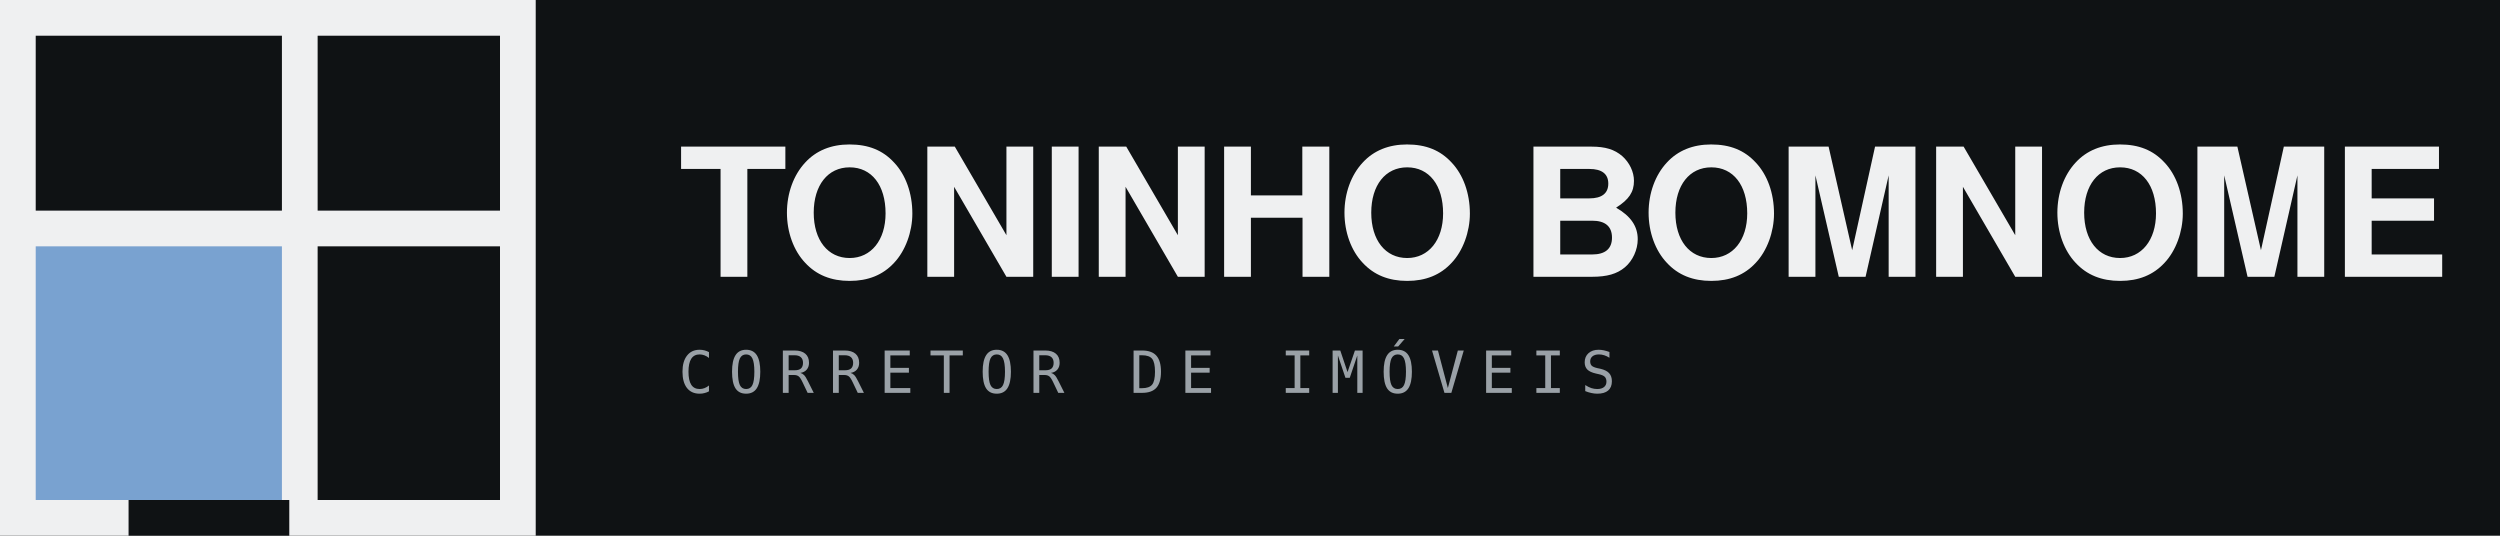
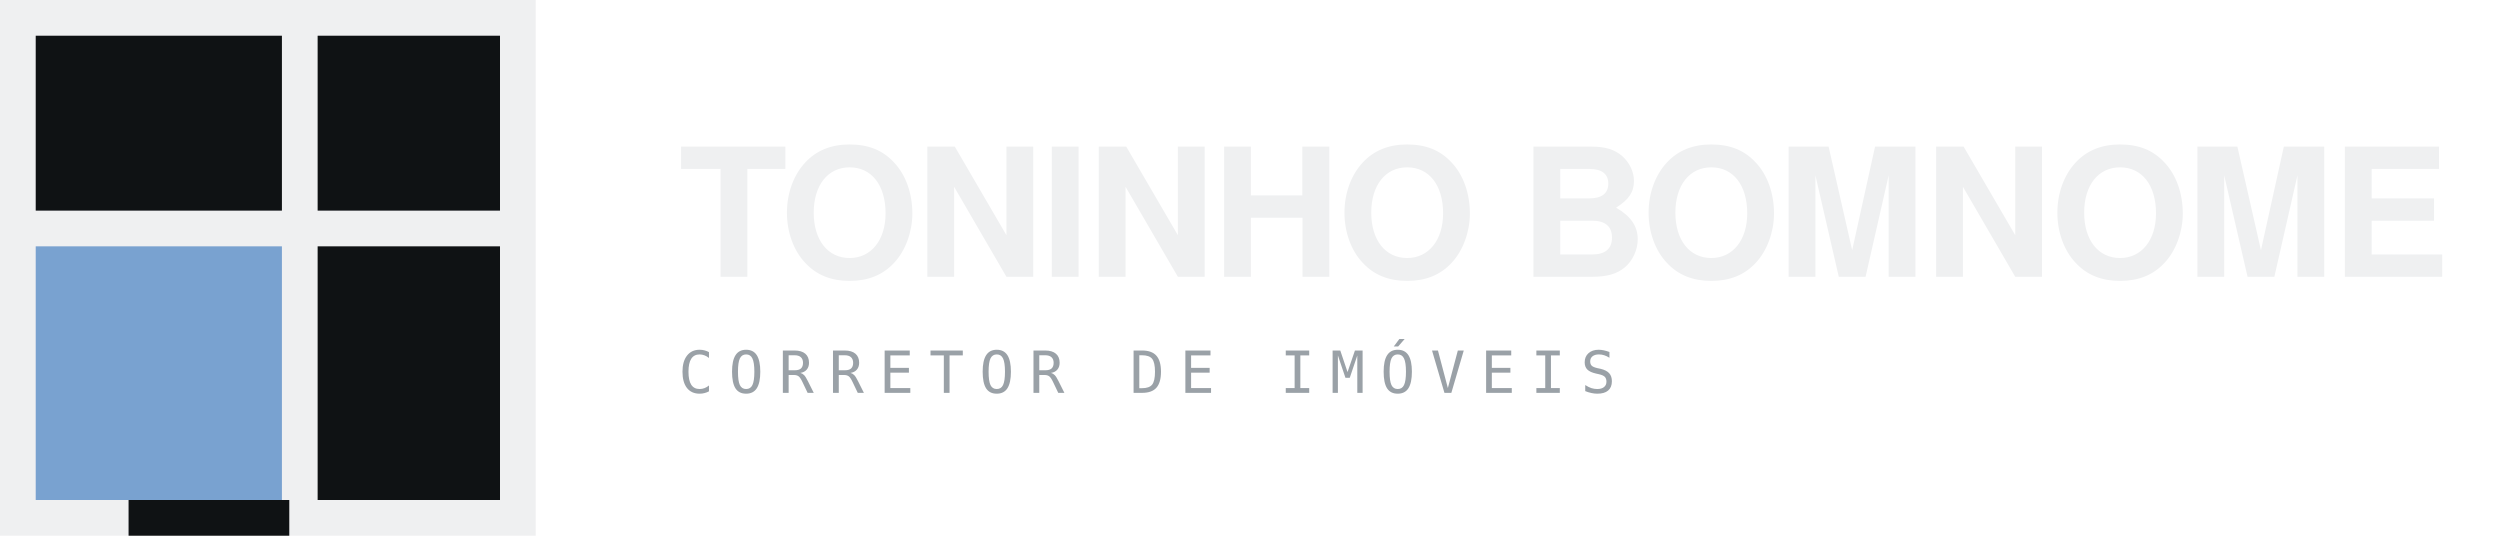
<svg xmlns="http://www.w3.org/2000/svg" width="560" height="120" viewBox="0 0 560 120">
-   <rect width="560" height="120" fill="#0F1214" />
  <g transform="translate(0 0) scale(1)">
    <rect x="0" y="0" width="120" height="120" fill="#EFF0F1" />
    <rect x="8" y="8" width="55.15" height="39.18" fill="#0F1214" />
    <rect x="71.15" y="8" width="40.85" height="39.18" fill="#0F1214" />
    <rect x="8" y="55.18" width="55.15" height="56.82" fill="#79A2D0" />
    <rect x="71.15" y="55.18" width="40.85" height="56.82" fill="#0F1214" />
    <rect x="28.8" y="112" width="36" height="8" fill="#0F1214" />
  </g>
  <text x="152" y="62" font-family="Archivo, Helvetica, Arial, sans-serif" font-size="40" font-weight="600" fill="#EFF0F1" letter-spacing="-0.8">TONINHO BOMNOME</text>
  <text x="152" y="88" font-family="IBM Plex Mono, monospace" font-size="13" font-weight="400" fill="#9AA1A7" letter-spacing="3.4">CORRETOR DE IMÓVEIS</text>
</svg>
